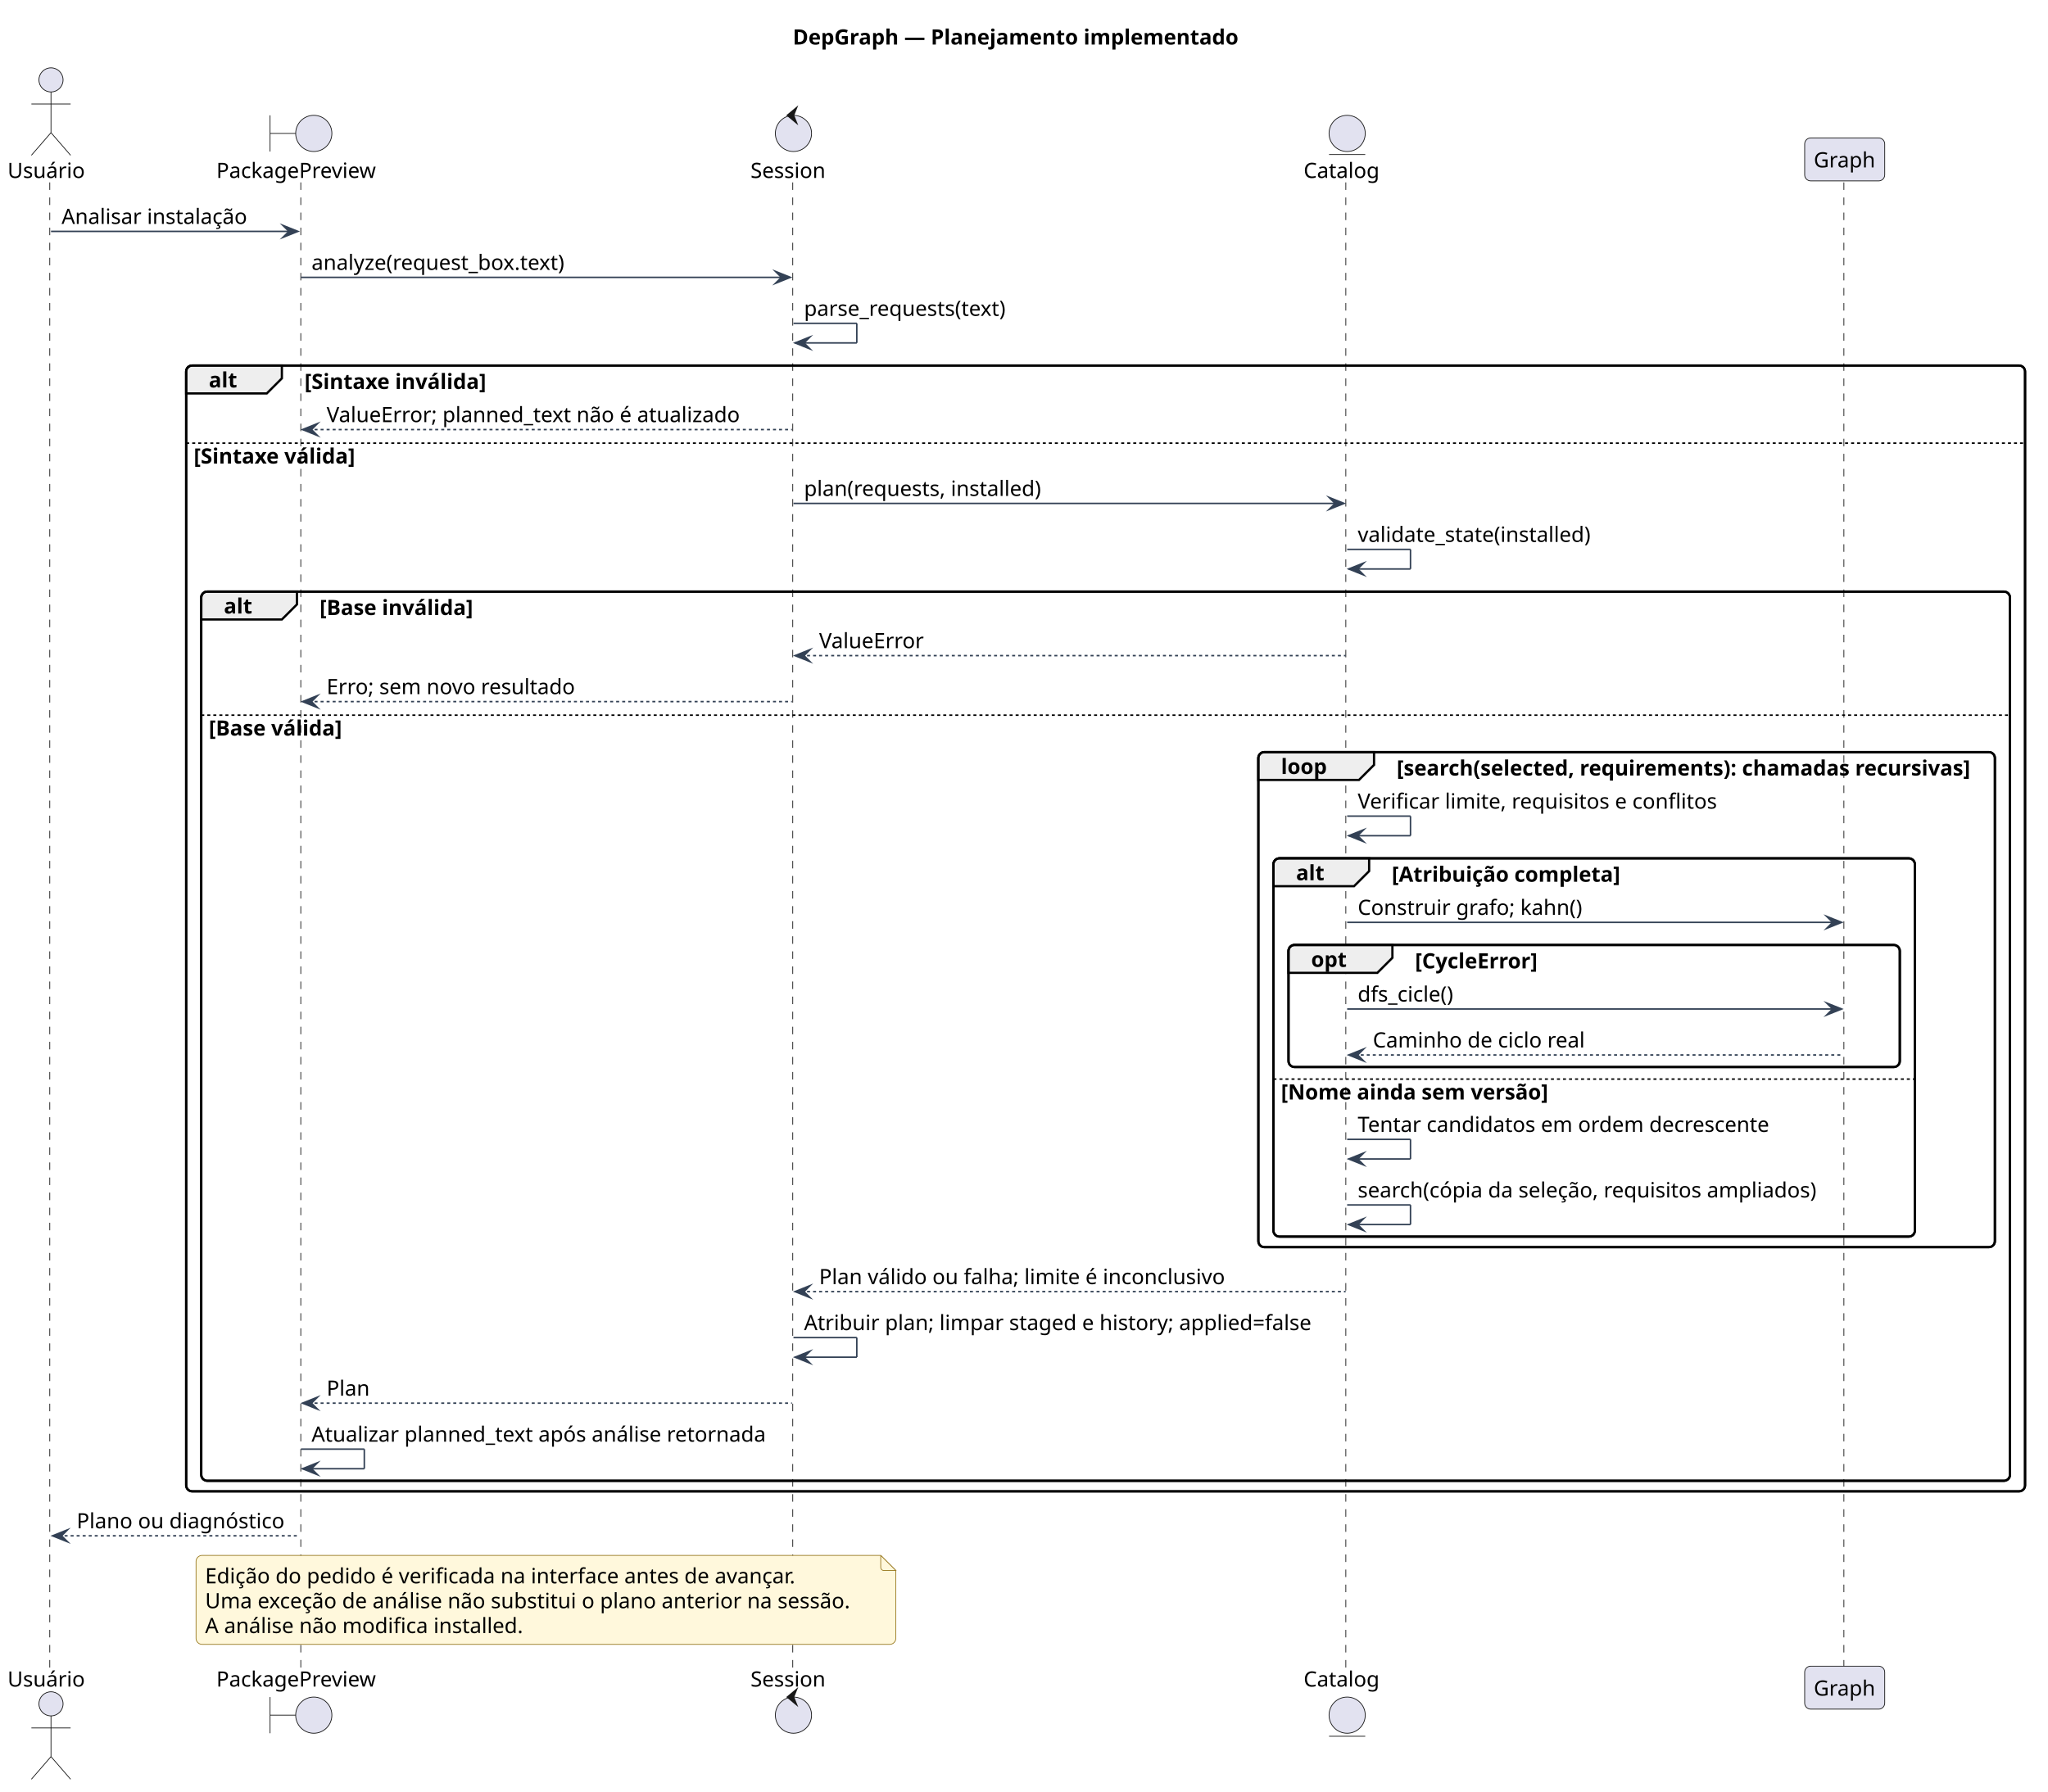
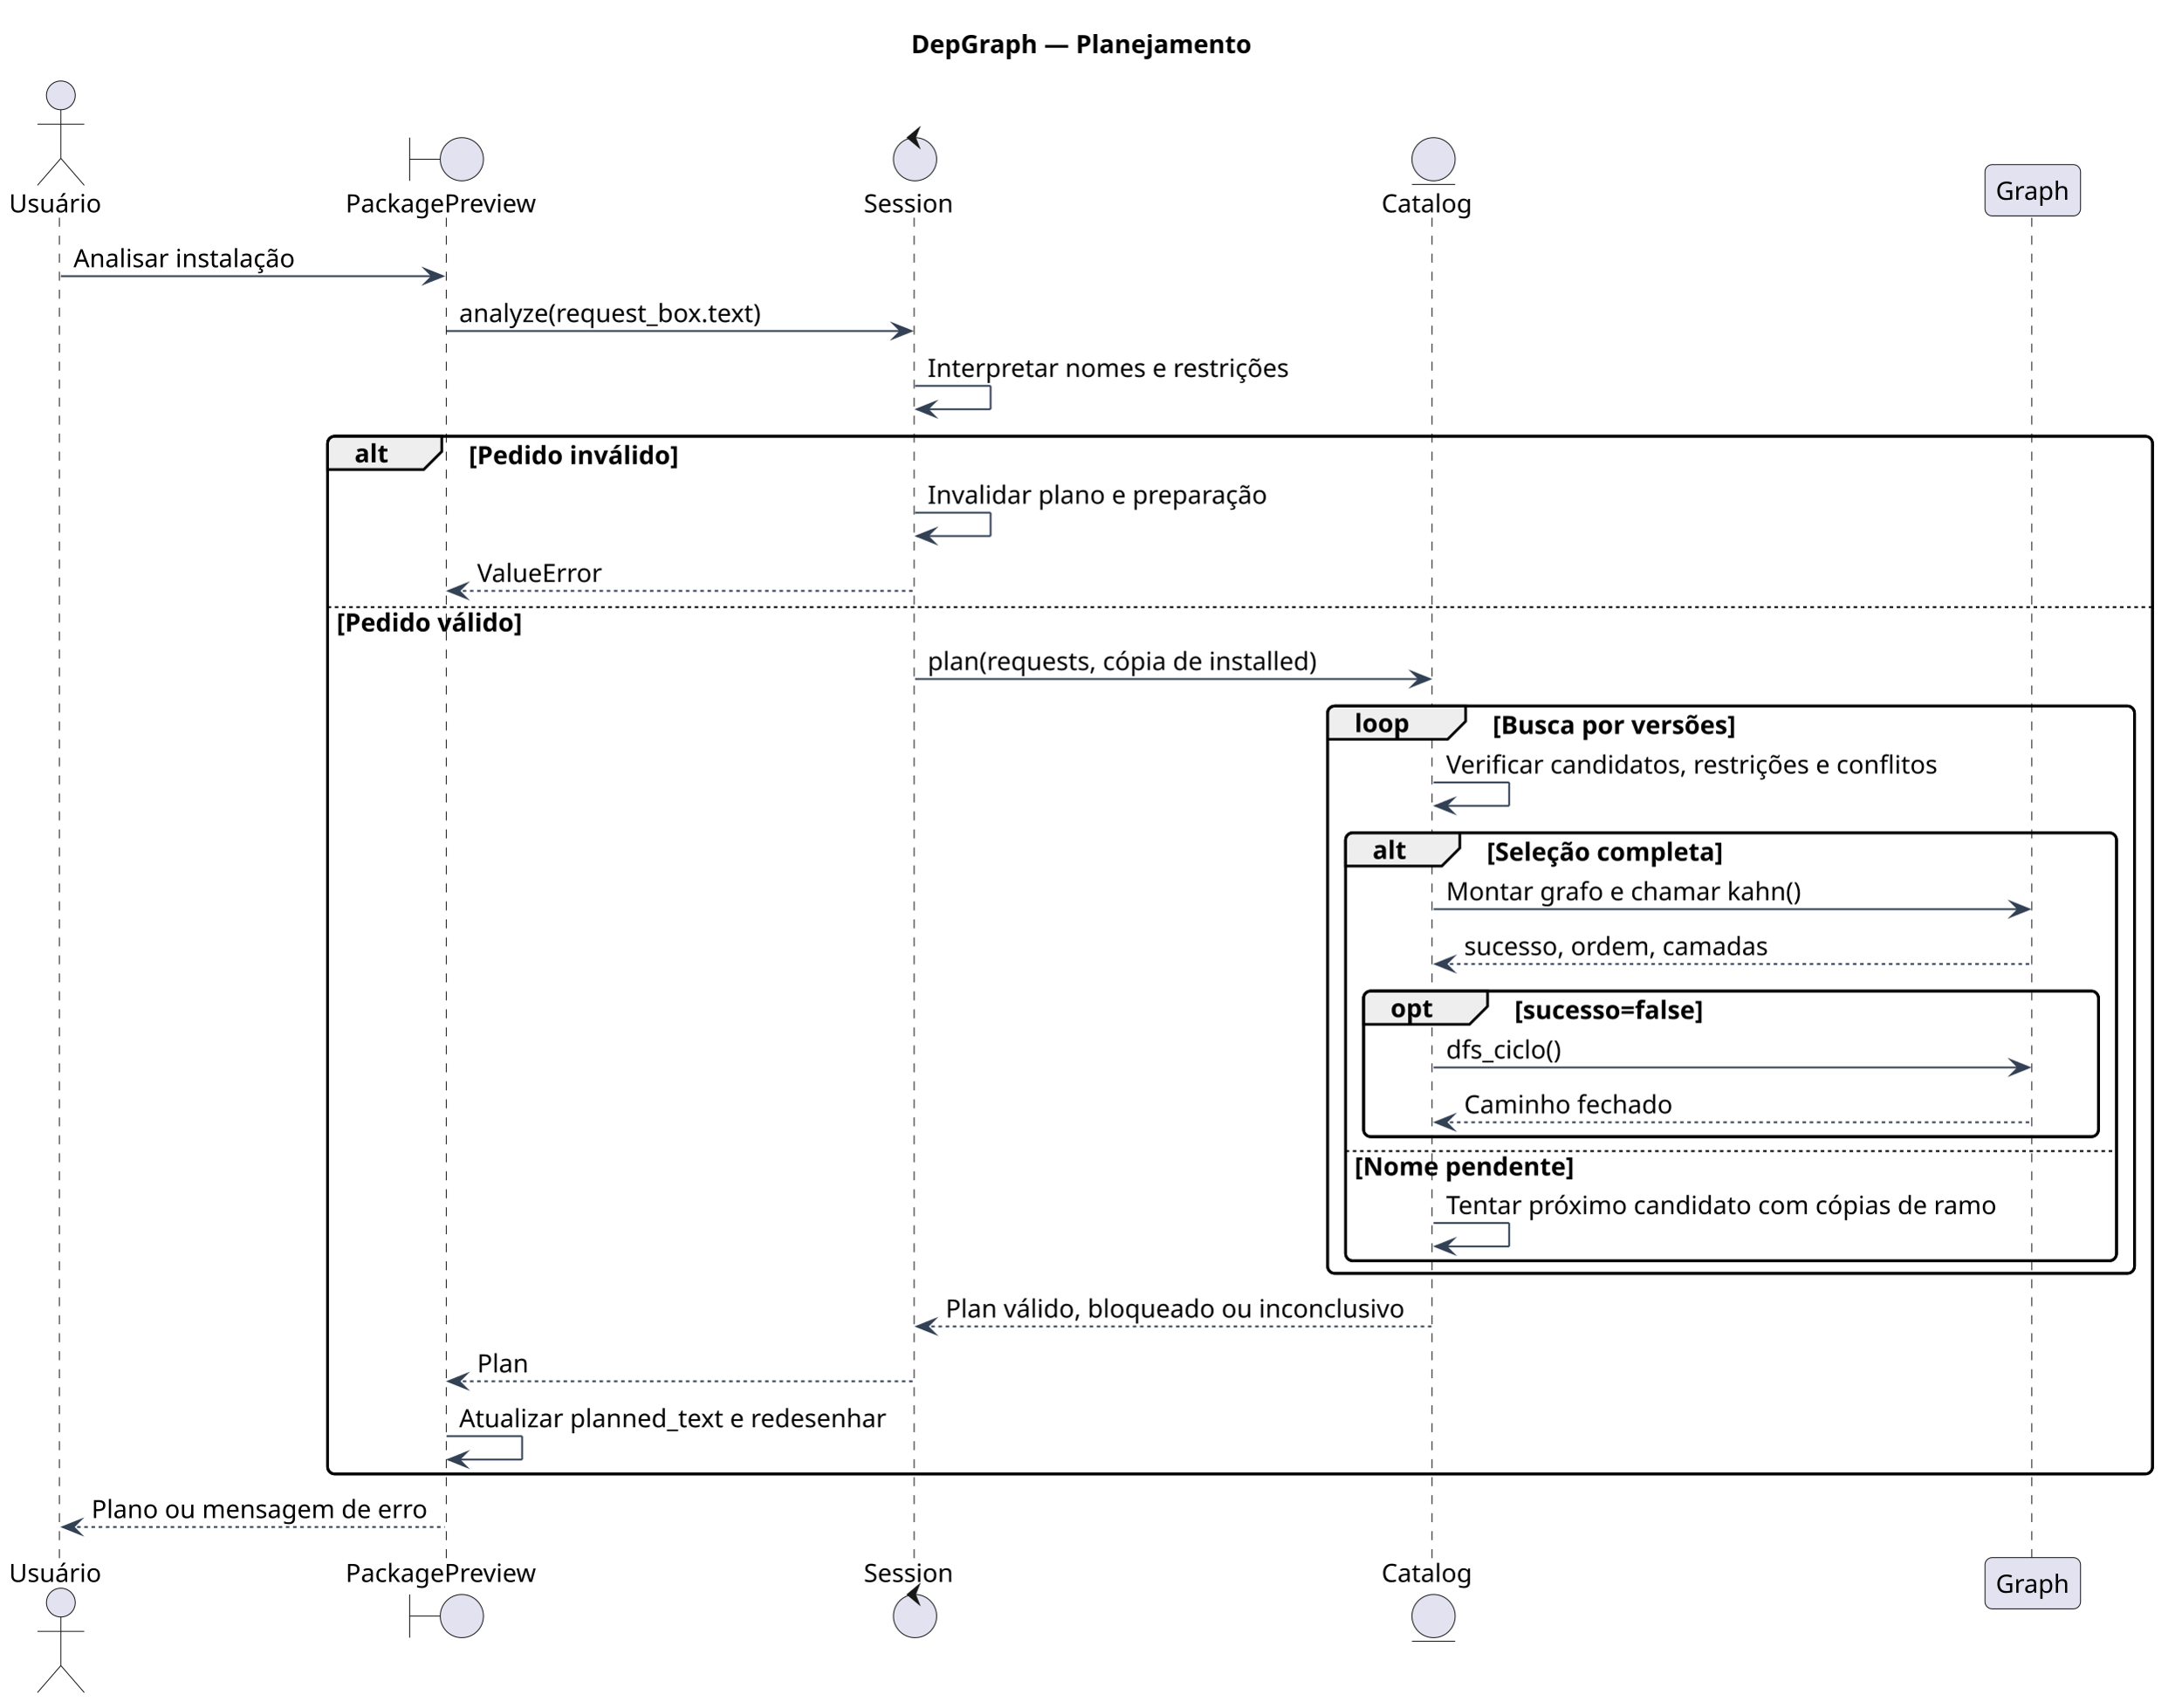
- <svg xmlns="http://www.w3.org/2000/svg" contentStyleType="text/css" data-diagram-type="SEQUENCE" height="1188px" preserveAspectRatio="none" style="width:1358px;height:1188px;background:#FFFFFF;" version="1.1" viewBox="0 0 1358 1188" width="1358px" zoomAndPan="magnify">
+ <svg xmlns="http://www.w3.org/2000/svg" contentStyleType="text/css" data-diagram-type="SEQUENCE" height="949px" preserveAspectRatio="none" style="width:1212px;height:949px;background:#FFFFFF;" version="1.1" viewBox="0 0 1212 949" width="1212px" zoomAndPan="magnify">
  <defs />
  <g>
    <g class="title" data-source-line="2">
-       <text fill="#000000" font-family="sans-serif" font-size="14" font-weight="700" lengthAdjust="spacing" textLength="300.433" x="525.677" y="29.535">DepGraph — Planejamento implementado</text>
-     </g>
-     <rect fill="none" height="746.672" rx="4" ry="4" style="stroke:#000000;stroke-width:1.5;" width="1219.336" x="123.451" y="242.441" />
-     <rect fill="none" height="589.742" rx="4" ry="4" style="stroke:#000000;stroke-width:1.5;" width="1199.336" x="133.451" y="392.371" />
-     <rect fill="none" height="328.348" rx="4" ry="4" style="stroke:#000000;stroke-width:1.5;" width="488.391" x="834.396" y="498.812" />
-     <rect fill="none" height="250.883" rx="4" ry="4" style="stroke:#000000;stroke-width:1.5;" width="425.335" x="844.396" y="569.277" />
-     <rect fill="none" height="80.953" rx="4" ry="4" style="stroke:#000000;stroke-width:1.5;" width="405.335" x="854.396" y="626.742" />
+       <text fill="#000000" font-family="sans-serif" font-size="14" font-weight="700" lengthAdjust="spacing" textLength="192.561" x="506.275" y="29.535">DepGraph — Planejamento</text>
+     </g>
+     <rect fill="none" height="576.742" rx="4" ry="4" style="stroke:#000000;stroke-width:1.5;" width="1014.106" x="182.006" y="242.441" />
+     <rect fill="none" height="315.348" rx="4" ry="4" style="stroke:#000000;stroke-width:1.5;" width="448.384" x="737.728" y="392.371" />
+     <rect fill="none" height="237.883" rx="4" ry="4" style="stroke:#000000;stroke-width:1.5;" width="428.384" x="747.728" y="462.836" />
+     <rect fill="none" height="80.953" rx="4" ry="4" style="stroke:#000000;stroke-width:1.5;" width="408.384" x="757.728" y="550.789" />
    <g class="participant-lifeline" data-entity-uid="part1" data-qualified-name="U" data-source-line="3" id="part1-lifeline">
      <g>
-         <rect fill="#000000" fill-opacity="0" height="985.09" width="8" x="29.816" y="120.977" />
-         <line style="stroke:#181818;stroke-width:0.5;stroke-dasharray:5,5;" x1="33" x2="33" y1="120.977" y2="1106.066" />
+         <rect fill="#000000" fill-opacity="0" height="745.695" width="8" x="29.816" y="120.977" />
+         <line style="stroke:#181818;stroke-width:0.5;stroke-dasharray:5,5;" x1="33" x2="33" y1="120.977" y2="866.672" />
      </g>
    </g>
    <g class="participant-lifeline" data-entity-uid="part2" data-qualified-name="I" data-source-line="4" id="part2-lifeline">
      <g>
-         <rect fill="#000000" fill-opacity="0" height="985.09" width="8" x="195.566" y="120.977" />
-         <line style="stroke:#181818;stroke-width:0.5;stroke-dasharray:5,5;" x1="199.451" x2="199.451" y1="120.977" y2="1106.066" />
+         <rect fill="#000000" fill-opacity="0" height="745.695" width="8" x="244.122" y="120.977" />
+         <line style="stroke:#181818;stroke-width:0.5;stroke-dasharray:5,5;" x1="248.006" x2="248.006" y1="120.977" y2="866.672" />
      </g>
    </g>
    <g class="participant-lifeline" data-entity-uid="part3" data-qualified-name="S" data-source-line="5" id="part3-lifeline">
      <g>
-         <rect fill="#000000" fill-opacity="0" height="985.09" width="8" x="522.132" y="120.977" />
-         <line style="stroke:#181818;stroke-width:0.5;stroke-dasharray:5,5;" x1="525.658" x2="525.658" y1="120.977" y2="1106.066" />
+         <rect fill="#000000" fill-opacity="0" height="745.695" width="8" x="504.455" y="120.977" />
+         <line style="stroke:#181818;stroke-width:0.5;stroke-dasharray:5,5;" x1="507.981" x2="507.981" y1="120.977" y2="866.672" />
      </g>
    </g>
    <g class="participant-lifeline" data-entity-uid="part4" data-qualified-name="C" data-source-line="6" id="part4-lifeline">
      <g>
-         <rect fill="#000000" fill-opacity="0" height="985.09" width="8" x="889.277" y="120.977" />
-         <line style="stroke:#181818;stroke-width:0.5;stroke-dasharray:5,5;" x1="892.396" x2="892.396" y1="120.977" y2="1106.066" />
+         <rect fill="#000000" fill-opacity="0" height="745.695" width="8" x="792.609" y="120.977" />
+         <line style="stroke:#181818;stroke-width:0.5;stroke-dasharray:5,5;" x1="795.728" x2="795.728" y1="120.977" y2="866.672" />
      </g>
    </g>
    <g class="participant-lifeline" data-entity-uid="part5" data-qualified-name="G" data-source-line="7" id="part5-lifeline">
      <g>
-         <rect fill="#000000" fill-opacity="0" height="985.09" width="8" x="1219.193" y="120.977" />
-         <line style="stroke:#181818;stroke-width:0.5;stroke-dasharray:5,5;" x1="1222.654" x2="1222.654" y1="120.977" y2="1106.066" />
+         <rect fill="#000000" fill-opacity="0" height="745.695" width="8" x="1125.574" y="120.977" />
+         <line style="stroke:#181818;stroke-width:0.5;stroke-dasharray:5,5;" x1="1129.035" x2="1129.035" y1="120.977" y2="866.672" />
      </g>
    </g>
    <g class="participant participant-head" data-entity-uid="part1" data-qualified-name="U" data-source-line="3" id="part1-head">
      <text fill="#000000" font-family="sans-serif" font-size="14" lengthAdjust="spacing" textLength="51.632" x="5" y="118.023">Usuário</text>
      <ellipse cx="33.816" cy="52.988" fill="#E2E2F0" rx="8" ry="8" style="stroke:#181818;stroke-width:0.5;" />
      <path d="M33.816,60.988 L33.816,87.988 M20.816,68.988 L46.816,68.988 M33.816,87.988 L20.816,102.988 M33.816,87.988 L46.816,102.988" fill="none" style="stroke:#181818;stroke-width:0.5;" />
    </g>
    <g class="participant participant-tail" data-entity-uid="part1" data-qualified-name="U" data-source-line="3" id="part1-tail">
-       <text fill="#000000" font-family="sans-serif" font-size="14" lengthAdjust="spacing" textLength="51.632" x="5" y="1118.602">Usuário</text>
-       <ellipse cx="33.816" cy="1130.055" fill="#E2E2F0" rx="8" ry="8" style="stroke:#181818;stroke-width:0.5;" />
-       <path d="M33.816,1138.055 L33.816,1165.055 M20.816,1146.055 L46.816,1146.055 M33.816,1165.055 L20.816,1180.055 M33.816,1165.055 L46.816,1180.055" fill="none" style="stroke:#181818;stroke-width:0.5;" />
+       <text fill="#000000" font-family="sans-serif" font-size="14" lengthAdjust="spacing" textLength="51.632" x="5" y="879.207">Usuário</text>
+       <ellipse cx="33.816" cy="890.66" fill="#E2E2F0" rx="8" ry="8" style="stroke:#181818;stroke-width:0.5;" />
+       <path d="M33.816,898.66 L33.816,925.66 M20.816,906.66 L46.816,906.66 M33.816,925.66 L20.816,940.66 M33.816,925.66 L46.816,940.66" fill="none" style="stroke:#181818;stroke-width:0.5;" />
    </g>
    <g class="participant participant-head" data-entity-uid="part2" data-qualified-name="I" data-source-line="4" id="part2-head">
-       <text fill="#000000" font-family="sans-serif" font-size="14" lengthAdjust="spacing" textLength="106.231" x="143.451" y="118.023">PackagePreview</text>
-       <path d="M179.066,76.488 L179.066,100.488 M179.066,88.488 L196.066,88.488" fill="none" style="stroke:#181818;stroke-width:0.5;" />
-       <ellipse cx="208.066" cy="88.488" fill="#E2E2F0" rx="12" ry="12" style="stroke:#181818;stroke-width:0.5;" />
+       <text fill="#000000" font-family="sans-serif" font-size="14" lengthAdjust="spacing" textLength="106.231" x="192.006" y="118.023">PackagePreview</text>
+       <path d="M227.622,76.488 L227.622,100.488 M227.622,88.488 L244.622,88.488" fill="none" style="stroke:#181818;stroke-width:0.5;" />
+       <ellipse cx="256.622" cy="88.488" fill="#E2E2F0" rx="12" ry="12" style="stroke:#181818;stroke-width:0.5;" />
    </g>
    <g class="participant participant-tail" data-entity-uid="part2" data-qualified-name="I" data-source-line="4" id="part2-tail">
-       <text fill="#000000" font-family="sans-serif" font-size="14" lengthAdjust="spacing" textLength="106.231" x="143.451" y="1118.602">PackagePreview</text>
-       <path d="M179.066,1125.555 L179.066,1149.555 M179.066,1137.555 L196.066,1137.555" fill="none" style="stroke:#181818;stroke-width:0.5;" />
-       <ellipse cx="208.066" cy="1137.555" fill="#E2E2F0" rx="12" ry="12" style="stroke:#181818;stroke-width:0.5;" />
+       <text fill="#000000" font-family="sans-serif" font-size="14" lengthAdjust="spacing" textLength="106.231" x="192.006" y="879.207">PackagePreview</text>
+       <path d="M227.622,886.16 L227.622,910.16 M227.622,898.16 L244.622,898.16" fill="none" style="stroke:#181818;stroke-width:0.5;" />
+       <ellipse cx="256.622" cy="898.16" fill="#E2E2F0" rx="12" ry="12" style="stroke:#181818;stroke-width:0.5;" />
    </g>
    <g class="participant participant-head" data-entity-uid="part3" data-qualified-name="S" data-source-line="5" id="part3-head">
-       <text fill="#000000" font-family="sans-serif" font-size="14" lengthAdjust="spacing" textLength="50.948" x="497.658" y="118.023">Session</text>
-       <ellipse cx="526.132" cy="88.488" fill="#E2E2F0" rx="12" ry="12" style="stroke:#181818;stroke-width:0.5;" />
-       <polygon fill="#181818" points="522.132,76.488,528.132,71.488,526.132,76.488,528.132,81.488,522.132,76.488" style="stroke:#181818;stroke-width:1;stroke-linejoin:miter;stroke-miterlimit:10;" />
+       <text fill="#000000" font-family="sans-serif" font-size="14" lengthAdjust="spacing" textLength="50.948" x="479.981" y="118.023">Session</text>
+       <ellipse cx="508.455" cy="88.488" fill="#E2E2F0" rx="12" ry="12" style="stroke:#181818;stroke-width:0.5;" />
+       <polygon fill="#181818" points="504.455,76.488,510.455,71.488,508.455,76.488,510.455,81.488,504.455,76.488" style="stroke:#181818;stroke-width:1;stroke-linejoin:miter;stroke-miterlimit:10;" />
    </g>
    <g class="participant participant-tail" data-entity-uid="part3" data-qualified-name="S" data-source-line="5" id="part3-tail">
-       <text fill="#000000" font-family="sans-serif" font-size="14" lengthAdjust="spacing" textLength="50.948" x="497.658" y="1118.602">Session</text>
-       <ellipse cx="526.132" cy="1137.555" fill="#E2E2F0" rx="12" ry="12" style="stroke:#181818;stroke-width:0.5;" />
-       <polygon fill="#181818" points="522.132,1125.555,528.132,1120.555,526.132,1125.555,528.132,1130.555,522.132,1125.555" style="stroke:#181818;stroke-width:1;stroke-linejoin:miter;stroke-miterlimit:10;" />
+       <text fill="#000000" font-family="sans-serif" font-size="14" lengthAdjust="spacing" textLength="50.948" x="479.981" y="879.207">Session</text>
+       <ellipse cx="508.455" cy="898.16" fill="#E2E2F0" rx="12" ry="12" style="stroke:#181818;stroke-width:0.5;" />
+       <polygon fill="#181818" points="504.455,886.16,510.455,881.16,508.455,886.16,510.455,891.16,504.455,886.16" style="stroke:#181818;stroke-width:1;stroke-linejoin:miter;stroke-miterlimit:10;" />
    </g>
    <g class="participant participant-head" data-entity-uid="part4" data-qualified-name="C" data-source-line="6" id="part4-head">
-       <text fill="#000000" font-family="sans-serif" font-size="14" lengthAdjust="spacing" textLength="51.762" x="864.396" y="118.023">Catalog</text>
-       <ellipse cx="893.277" cy="88.488" fill="#E2E2F0" rx="12" ry="12" style="stroke:#181818;stroke-width:0.5;" />
-       <line style="stroke:#181818;stroke-width:0.5;" x1="881.277" x2="905.277" y1="102.488" y2="102.488" />
+       <text fill="#000000" font-family="sans-serif" font-size="14" lengthAdjust="spacing" textLength="51.762" x="767.728" y="118.023">Catalog</text>
+       <ellipse cx="796.609" cy="88.488" fill="#E2E2F0" rx="12" ry="12" style="stroke:#181818;stroke-width:0.5;" />
+       <line style="stroke:#181818;stroke-width:0.5;" x1="784.609" x2="808.609" y1="102.488" y2="102.488" />
    </g>
    <g class="participant participant-tail" data-entity-uid="part4" data-qualified-name="C" data-source-line="6" id="part4-tail">
-       <text fill="#000000" font-family="sans-serif" font-size="14" lengthAdjust="spacing" textLength="51.762" x="864.396" y="1118.602">Catalog</text>
-       <ellipse cx="893.277" cy="1137.555" fill="#E2E2F0" rx="12" ry="12" style="stroke:#181818;stroke-width:0.5;" />
-       <line style="stroke:#181818;stroke-width:0.5;" x1="881.277" x2="905.277" y1="1151.555" y2="1151.555" />
+       <text fill="#000000" font-family="sans-serif" font-size="14" lengthAdjust="spacing" textLength="51.762" x="767.728" y="879.207">Catalog</text>
+       <ellipse cx="796.609" cy="898.16" fill="#E2E2F0" rx="12" ry="12" style="stroke:#181818;stroke-width:0.5;" />
+       <line style="stroke:#181818;stroke-width:0.5;" x1="784.609" x2="808.609" y1="912.16" y2="912.16" />
    </g>
    <g class="participant participant-head" data-entity-uid="part5" data-qualified-name="G" data-source-line="7" id="part5-head">
-       <rect fill="#E2E2F0" height="28.488" rx="4" ry="4" style="stroke:#181818;stroke-width:0.5;" width="53.077" x="1196.654" y="91.488" />
-       <text fill="#000000" font-family="sans-serif" font-size="14" lengthAdjust="spacing" textLength="41.077" x="1202.654" y="111.023">Graph</text>
+       <rect fill="#E2E2F0" height="28.488" rx="4" ry="4" style="stroke:#181818;stroke-width:0.5;" width="53.077" x="1103.035" y="91.488" />
+       <text fill="#000000" font-family="sans-serif" font-size="14" lengthAdjust="spacing" textLength="41.077" x="1109.035" y="111.023">Graph</text>
    </g>
    <g class="participant participant-tail" data-entity-uid="part5" data-qualified-name="G" data-source-line="7" id="part5-tail">
-       <rect fill="#E2E2F0" height="28.488" rx="4" ry="4" style="stroke:#181818;stroke-width:0.5;" width="53.077" x="1196.654" y="1105.066" />
-       <text fill="#000000" font-family="sans-serif" font-size="14" lengthAdjust="spacing" textLength="41.077" x="1202.654" y="1124.602">Graph</text>
+       <rect fill="#E2E2F0" height="28.488" rx="4" ry="4" style="stroke:#181818;stroke-width:0.5;" width="53.077" x="1103.035" y="865.672" />
+       <text fill="#000000" font-family="sans-serif" font-size="14" lengthAdjust="spacing" textLength="41.077" x="1109.035" y="885.207">Graph</text>
    </g>
    <g class="message" data-entity-1="part1" data-entity-2="part2" data-source-line="8" id="msg1">
-       <polygon fill="#334155" points="187.566,149.465,197.566,153.465,187.566,157.465,191.566,153.465" style="stroke:#334155;stroke-width:1;stroke-linejoin:miter;stroke-miterlimit:10;" />
-       <line style="stroke:#334155;stroke-width:1;" x1="33.816" x2="193.566" y1="153.465" y2="153.465" />
+       <polygon fill="#334155" points="236.122,149.465,246.122,153.465,236.122,157.465,240.122,153.465" style="stroke:#334155;stroke-width:1;stroke-linejoin:miter;stroke-miterlimit:10;" />
+       <line style="stroke:#334155;stroke-width:1;" x1="33.816" x2="242.122" y1="153.465" y2="153.465" />
      <text fill="#000000" font-family="sans-serif" font-size="14" lengthAdjust="spacing" textLength="127.319" x="40.816" y="148.512">Analisar instalação</text>
    </g>
    <g class="message" data-entity-1="part2" data-entity-2="part3" data-source-line="9" id="msg2">
-       <polygon fill="#334155" points="514.132,179.953,524.132,183.953,514.132,187.953,518.132,183.953" style="stroke:#334155;stroke-width:1;stroke-linejoin:miter;stroke-miterlimit:10;" />
-       <line style="stroke:#334155;stroke-width:1;" x1="199.566" x2="520.132" y1="183.953" y2="183.953" />
-       <text fill="#000000" font-family="sans-serif" font-size="14" lengthAdjust="spacing" textLength="175.93" x="206.566" y="179">analyze(request_box.text)</text>
+       <polygon fill="#334155" points="496.455,179.953,506.455,183.953,496.455,187.953,500.455,183.953" style="stroke:#334155;stroke-width:1;stroke-linejoin:miter;stroke-miterlimit:10;" />
+       <line style="stroke:#334155;stroke-width:1;" x1="248.122" x2="502.455" y1="183.953" y2="183.953" />
+       <text fill="#000000" font-family="sans-serif" font-size="14" lengthAdjust="spacing" textLength="175.93" x="255.122" y="179">analyze(request_box.text)</text>
    </g>
    <g class="message" data-entity-1="part3" data-entity-2="part3" data-source-line="10" id="msg3">
-       <line style="stroke:#334155;stroke-width:1;" x1="526.132" x2="568.132" y1="214.441" y2="214.441" />
-       <line style="stroke:#334155;stroke-width:1;" x1="568.132" x2="568.132" y1="214.441" y2="227.441" />
-       <line style="stroke:#334155;stroke-width:1;" x1="527.132" x2="568.132" y1="227.441" y2="227.441" />
-       <polygon fill="#334155" points="537.132,223.441,527.132,227.441,537.132,231.441,533.132,227.441" style="stroke:#334155;stroke-width:1;stroke-linejoin:miter;stroke-miterlimit:10;" />
-       <text fill="#000000" font-family="sans-serif" font-size="14" lengthAdjust="spacing" textLength="138.51" x="533.132" y="209.488">parse_requests(text)</text>
-     </g>
-     <path d="M127.451,242.441 L186.908,242.441 L186.908,250.93 L176.908,260.93 L123.451,260.93 L123.451,246.441 A4,4 0 0 1 127.451,242.441" fill="#EEEEEE" style="stroke:#000000;stroke-width:1.5;" />
-     <rect fill="none" height="746.672" rx="4" ry="4" style="stroke:#000000;stroke-width:1.5;" width="1219.336" x="123.451" y="242.441" />
-     <text fill="#000000" font-family="sans-serif" font-size="14" font-weight="700" lengthAdjust="spacing" textLength="18.457" x="138.451" y="256.977">alt</text>
-     <text fill="#000000" font-family="sans-serif" font-size="14" font-weight="700" lengthAdjust="spacing" textLength="124.011" x="201.908" y="257.977">[Sintaxe inválida]</text>
-     <g class="message" data-entity-1="part3" data-entity-2="part2" data-source-line="12" id="msg4">
-       <polygon fill="#334155" points="210.566,280.906,200.566,284.906,210.566,288.906,206.566,284.906" style="stroke:#334155;stroke-width:1;stroke-linejoin:miter;stroke-miterlimit:10;" />
-       <line style="stroke:#334155;stroke-width:1;stroke-dasharray:2,2;" x1="204.566" x2="525.132" y1="284.906" y2="284.906" />
-       <text fill="#000000" font-family="sans-serif" font-size="14" lengthAdjust="spacing" textLength="284.847" x="216.566" y="279.953">ValueError; planned_text não é atualizado</text>
-     </g>
-     <line style="stroke:#000000;stroke-width:1;stroke-dasharray:2,2;" x1="123.451" x2="1342.787" y1="293.906" y2="293.906" />
-     <text fill="#000000" font-family="sans-serif" font-size="14" font-weight="700" lengthAdjust="spacing" textLength="110.264" x="128.451" y="307.441">[Sintaxe válida]</text>
-     <g class="message" data-entity-1="part3" data-entity-2="part4" data-source-line="14" id="msg5">
-       <polygon fill="#334155" points="881.277,329.883,891.277,333.883,881.277,337.883,885.277,333.883" style="stroke:#334155;stroke-width:1;stroke-linejoin:miter;stroke-miterlimit:10;" />
-       <line style="stroke:#334155;stroke-width:1;" x1="526.132" x2="887.277" y1="333.883" y2="333.883" />
-       <text fill="#000000" font-family="sans-serif" font-size="14" lengthAdjust="spacing" textLength="163.126" x="533.132" y="328.93">plan(requests, installed)</text>
-     </g>
-     <g class="message" data-entity-1="part4" data-entity-2="part4" data-source-line="15" id="msg6">
-       <line style="stroke:#334155;stroke-width:1;" x1="893.277" x2="935.277" y1="364.371" y2="364.371" />
-       <line style="stroke:#334155;stroke-width:1;" x1="935.277" x2="935.277" y1="364.371" y2="377.371" />
-       <line style="stroke:#334155;stroke-width:1;" x1="894.277" x2="935.277" y1="377.371" y2="377.371" />
-       <polygon fill="#334155" points="904.277,373.371,894.277,377.371,904.277,381.371,900.277,377.371" style="stroke:#334155;stroke-width:1;stroke-linejoin:miter;stroke-miterlimit:10;" />
-       <text fill="#000000" font-family="sans-serif" font-size="14" lengthAdjust="spacing" textLength="159.441" x="900.277" y="359.418">validate_state(installed)</text>
-     </g>
-     <path d="M137.451,392.371 L196.908,392.371 L196.908,400.859 L186.908,410.859 L133.451,410.859 L133.451,396.371 A4,4 0 0 1 137.451,392.371" fill="#EEEEEE" style="stroke:#000000;stroke-width:1.5;" />
-     <rect fill="none" height="589.742" rx="4" ry="4" style="stroke:#000000;stroke-width:1.5;" width="1199.336" x="133.451" y="392.371" />
-     <text fill="#000000" font-family="sans-serif" font-size="14" font-weight="700" lengthAdjust="spacing" textLength="18.457" x="148.451" y="406.906">alt</text>
-     <text fill="#000000" font-family="sans-serif" font-size="14" font-weight="700" lengthAdjust="spacing" textLength="105.055" x="211.908" y="407.906">[Base inválida]</text>
-     <g class="message" data-entity-1="part4" data-entity-2="part3" data-source-line="17" id="msg7">
-       <polygon fill="#334155" points="537.132,430.836,527.132,434.836,537.132,438.836,533.132,434.836" style="stroke:#334155;stroke-width:1;stroke-linejoin:miter;stroke-miterlimit:10;" />
-       <line style="stroke:#334155;stroke-width:1;stroke-dasharray:2,2;" x1="531.132" x2="892.277" y1="434.836" y2="434.836" />
-       <text fill="#000000" font-family="sans-serif" font-size="14" lengthAdjust="spacing" textLength="70.793" x="543.132" y="429.883">ValueError</text>
-     </g>
-     <g class="message" data-entity-1="part3" data-entity-2="part2" data-source-line="18" id="msg8">
-       <polygon fill="#334155" points="210.566,461.324,200.566,465.324,210.566,469.324,206.566,465.324" style="stroke:#334155;stroke-width:1;stroke-linejoin:miter;stroke-miterlimit:10;" />
-       <line style="stroke:#334155;stroke-width:1;stroke-dasharray:2,2;" x1="204.566" x2="525.132" y1="465.324" y2="465.324" />
-       <text fill="#000000" font-family="sans-serif" font-size="14" lengthAdjust="spacing" textLength="170.283" x="216.566" y="460.371">Erro; sem novo resultado</text>
-     </g>
-     <line style="stroke:#000000;stroke-width:1;stroke-dasharray:2,2;" x1="133.451" x2="1332.787" y1="474.324" y2="474.324" />
-     <text fill="#000000" font-family="sans-serif" font-size="14" font-weight="700" lengthAdjust="spacing" textLength="91.308" x="138.451" y="487.859">[Base válida]</text>
-     <path d="M838.396,498.812 L911.108,498.812 L911.108,507.301 L901.108,517.301 L834.396,517.301 L834.396,502.812 A4,4 0 0 1 838.396,498.812" fill="#EEEEEE" style="stroke:#000000;stroke-width:1.5;" />
-     <rect fill="none" height="328.348" rx="4" ry="4" style="stroke:#000000;stroke-width:1.5;" width="488.391" x="834.396" y="498.812" />
-     <text fill="#000000" font-family="sans-serif" font-size="14" font-weight="700" lengthAdjust="spacing" textLength="31.712" x="849.396" y="513.348">loop</text>
-     <text fill="#000000" font-family="sans-serif" font-size="14" font-weight="700" lengthAdjust="spacing" textLength="391.679" x="926.108" y="514.348">[search(selected, requirements): chamadas recursivas]</text>
-     <g class="message" data-entity-1="part4" data-entity-2="part4" data-source-line="21" id="msg9">
-       <line style="stroke:#334155;stroke-width:1;" x1="893.277" x2="935.277" y1="541.277" y2="541.277" />
-       <line style="stroke:#334155;stroke-width:1;" x1="935.277" x2="935.277" y1="541.277" y2="554.277" />
-       <line style="stroke:#334155;stroke-width:1;" x1="894.277" x2="935.277" y1="554.277" y2="554.277" />
-       <polygon fill="#334155" points="904.277,550.277,894.277,554.277,904.277,558.277,900.277,554.277" style="stroke:#334155;stroke-width:1;stroke-linejoin:miter;stroke-miterlimit:10;" />
-       <text fill="#000000" font-family="sans-serif" font-size="14" lengthAdjust="spacing" textLength="250.653" x="900.277" y="536.324">Verificar limite, requisitos e conflitos</text>
-     </g>
-     <path d="M848.396,569.277 L907.853,569.277 L907.853,577.766 L897.853,587.766 L844.396,587.766 L844.396,573.277 A4,4 0 0 1 848.396,569.277" fill="#EEEEEE" style="stroke:#000000;stroke-width:1.5;" />
-     <rect fill="none" height="250.883" rx="4" ry="4" style="stroke:#000000;stroke-width:1.5;" width="425.335" x="844.396" y="569.277" />
-     <text fill="#000000" font-family="sans-serif" font-size="14" font-weight="700" lengthAdjust="spacing" textLength="18.457" x="859.396" y="583.812">alt</text>
-     <text fill="#000000" font-family="sans-serif" font-size="14" font-weight="700" lengthAdjust="spacing" textLength="155.442" x="922.853" y="584.812">[Atribuição completa]</text>
-     <g class="message" data-entity-1="part4" data-entity-2="part5" data-source-line="23" id="msg10">
-       <polygon fill="#334155" points="1211.193,607.742,1221.193,611.742,1211.193,615.742,1215.193,611.742" style="stroke:#334155;stroke-width:1;stroke-linejoin:miter;stroke-miterlimit:10;" />
-       <line style="stroke:#334155;stroke-width:1;" x1="893.277" x2="1217.193" y1="611.742" y2="611.742" />
-       <text fill="#000000" font-family="sans-serif" font-size="14" lengthAdjust="spacing" textLength="155.162" x="900.277" y="606.789">Construir grafo; kahn()</text>
-     </g>
-     <path d="M858.396,626.742 L923.288,626.742 L923.288,635.231 L913.288,645.231 L854.396,645.231 L854.396,630.742 A4,4 0 0 1 858.396,626.742" fill="#EEEEEE" style="stroke:#000000;stroke-width:1.5;" />
-     <rect fill="none" height="80.953" rx="4" ry="4" style="stroke:#000000;stroke-width:1.5;" width="405.335" x="854.396" y="626.742" />
-     <text fill="#000000" font-family="sans-serif" font-size="14" font-weight="700" lengthAdjust="spacing" textLength="23.892" x="869.396" y="641.277">opt</text>
-     <text fill="#000000" font-family="sans-serif" font-size="14" font-weight="700" lengthAdjust="spacing" textLength="85.162" x="938.288" y="642.277">[CycleError]</text>
-     <g class="message" data-entity-1="part4" data-entity-2="part5" data-source-line="25" id="msg11">
-       <polygon fill="#334155" points="1211.193,665.207,1221.193,669.207,1211.193,673.207,1215.193,669.207" style="stroke:#334155;stroke-width:1;stroke-linejoin:miter;stroke-miterlimit:10;" />
-       <line style="stroke:#334155;stroke-width:1;" x1="893.277" x2="1217.193" y1="669.207" y2="669.207" />
-       <text fill="#000000" font-family="sans-serif" font-size="14" lengthAdjust="spacing" textLength="67.436" x="900.277" y="664.254">dfs_cicle()</text>
-     </g>
-     <g class="message" data-entity-1="part5" data-entity-2="part4" data-source-line="26" id="msg12">
-       <polygon fill="#334155" points="904.277,695.695,894.277,699.695,904.277,703.695,900.277,699.695" style="stroke:#334155;stroke-width:1;stroke-linejoin:miter;stroke-miterlimit:10;" />
-       <line style="stroke:#334155;stroke-width:1;stroke-dasharray:2,2;" x1="898.277" x2="1222.193" y1="699.695" y2="699.695" />
-       <text fill="#000000" font-family="sans-serif" font-size="14" lengthAdjust="spacing" textLength="146.754" x="910.277" y="694.742">Caminho de ciclo real</text>
-     </g>
-     <line style="stroke:#000000;stroke-width:1;stroke-dasharray:2,2;" x1="844.396" x2="1269.731" y1="715.695" y2="715.695" />
-     <text fill="#000000" font-family="sans-serif" font-size="14" font-weight="700" lengthAdjust="spacing" textLength="182.841" x="849.396" y="729.231">[Nome ainda sem versão]</text>
-     <g class="message" data-entity-1="part4" data-entity-2="part4" data-source-line="29" id="msg13">
-       <line style="stroke:#334155;stroke-width:1;" x1="893.277" x2="935.277" y1="755.672" y2="755.672" />
-       <line style="stroke:#334155;stroke-width:1;" x1="935.277" x2="935.277" y1="755.672" y2="768.672" />
-       <line style="stroke:#334155;stroke-width:1;" x1="894.277" x2="935.277" y1="768.672" y2="768.672" />
-       <polygon fill="#334155" points="904.277,764.672,894.277,768.672,904.277,772.672,900.277,768.672" style="stroke:#334155;stroke-width:1;stroke-linejoin:miter;stroke-miterlimit:10;" />
-       <text fill="#000000" font-family="sans-serif" font-size="14" lengthAdjust="spacing" textLength="281.743" x="900.277" y="750.719">Tentar candidatos em ordem decrescente</text>
-     </g>
-     <g class="message" data-entity-1="part4" data-entity-2="part4" data-source-line="30" id="msg14">
-       <line style="stroke:#334155;stroke-width:1;" x1="893.277" x2="935.277" y1="799.16" y2="799.16" />
-       <line style="stroke:#334155;stroke-width:1;" x1="935.277" x2="935.277" y1="799.16" y2="812.16" />
-       <line style="stroke:#334155;stroke-width:1;" x1="894.277" x2="935.277" y1="812.16" y2="812.16" />
-       <polygon fill="#334155" points="904.277,808.16,894.277,812.16,904.277,816.16,900.277,812.16" style="stroke:#334155;stroke-width:1;stroke-linejoin:miter;stroke-miterlimit:10;" />
-       <text fill="#000000" font-family="sans-serif" font-size="14" lengthAdjust="spacing" textLength="315.916" x="900.277" y="794.207">search(cópia da seleção, requisitos ampliados)</text>
-     </g>
-     <g class="message" data-entity-1="part4" data-entity-2="part3" data-source-line="33" id="msg15">
-       <polygon fill="#334155" points="537.132,852.648,527.132,856.648,537.132,860.648,533.132,856.648" style="stroke:#334155;stroke-width:1;stroke-linejoin:miter;stroke-miterlimit:10;" />
-       <line style="stroke:#334155;stroke-width:1;stroke-dasharray:2,2;" x1="531.132" x2="892.277" y1="856.648" y2="856.648" />
-       <text fill="#000000" font-family="sans-serif" font-size="14" lengthAdjust="spacing" textLength="280.506" x="543.132" y="851.695">Plan válido ou falha; limite é inconclusivo</text>
-     </g>
-     <g class="message" data-entity-1="part3" data-entity-2="part3" data-source-line="34" id="msg16">
-       <line style="stroke:#334155;stroke-width:1;" x1="526.132" x2="568.132" y1="887.137" y2="887.137" />
-       <line style="stroke:#334155;stroke-width:1;" x1="568.132" x2="568.132" y1="887.137" y2="900.137" />
-       <line style="stroke:#334155;stroke-width:1;" x1="527.132" x2="568.132" y1="900.137" y2="900.137" />
-       <polygon fill="#334155" points="537.132,896.137,527.132,900.137,537.132,904.137,533.132,900.137" style="stroke:#334155;stroke-width:1;stroke-linejoin:miter;stroke-miterlimit:10;" />
-       <text fill="#000000" font-family="sans-serif" font-size="14" lengthAdjust="spacing" textLength="353.144" x="533.132" y="882.184">Atribuir plan; limpar staged e history; applied=false</text>
-     </g>
-     <g class="message" data-entity-1="part3" data-entity-2="part2" data-source-line="35" id="msg17">
-       <polygon fill="#334155" points="210.566,926.625,200.566,930.625,210.566,934.625,206.566,930.625" style="stroke:#334155;stroke-width:1;stroke-linejoin:miter;stroke-miterlimit:10;" />
-       <line style="stroke:#334155;stroke-width:1;stroke-dasharray:2,2;" x1="204.566" x2="525.132" y1="930.625" y2="930.625" />
-       <text fill="#000000" font-family="sans-serif" font-size="14" lengthAdjust="spacing" textLength="28.205" x="216.566" y="925.672">Plan</text>
-     </g>
-     <g class="message" data-entity-1="part2" data-entity-2="part2" data-source-line="36" id="msg18">
-       <line style="stroke:#334155;stroke-width:1;" x1="199.566" x2="241.566" y1="961.113" y2="961.113" />
-       <line style="stroke:#334155;stroke-width:1;" x1="241.566" x2="241.566" y1="961.113" y2="974.113" />
-       <line style="stroke:#334155;stroke-width:1;" x1="200.566" x2="241.566" y1="974.113" y2="974.113" />
-       <polygon fill="#334155" points="210.566,970.113,200.566,974.113,210.566,978.113,206.566,974.113" style="stroke:#334155;stroke-width:1;stroke-linejoin:miter;stroke-miterlimit:10;" />
-       <text fill="#000000" font-family="sans-serif" font-size="14" lengthAdjust="spacing" textLength="312.566" x="206.566" y="956.16">Atualizar planned_text após análise retornada</text>
-     </g>
-     <g class="message" data-entity-1="part2" data-entity-2="part1" data-source-line="39" id="msg19">
-       <polygon fill="#334155" points="44.816,1014.602,34.816,1018.602,44.816,1022.602,40.816,1018.602" style="stroke:#334155;stroke-width:1;stroke-linejoin:miter;stroke-miterlimit:10;" />
-       <line style="stroke:#334155;stroke-width:1;stroke-dasharray:2,2;" x1="38.816" x2="198.566" y1="1018.602" y2="1018.602" />
-       <text fill="#000000" font-family="sans-serif" font-size="14" lengthAdjust="spacing" textLength="141.75" x="50.816" y="1013.648">Plano ou diagnóstico</text>
-     </g>
-     <path d="M130,1035.602 L130,1086.602 A4,4 0 0 0 134,1090.602 L590,1090.602 A4,4 0 0 0 594,1086.602 L594,1041.602 L584,1031.602 L134,1031.602 A4,4 0 0 0 130,1035.602" fill="#FFF8DC" style="stroke:#9A7B24;stroke-width:0.5;" />
-     <path d="M584,1031.602 L584,1039.602 A2,2 0 0 0 586,1041.602 L594,1041.602 L584,1031.602" fill="#FFF8DC" style="stroke:#9A7B24;stroke-width:0.5;" />
-     <text fill="#000000" font-family="sans-serif" font-size="14" lengthAdjust="spacing" textLength="406.8" x="136" y="1050.137">Edição do pedido é verificada na interface antes de avançar.</text>
-     <text fill="#000000" font-family="sans-serif" font-size="14" lengthAdjust="spacing" textLength="443.926" x="136" y="1066.625">Uma exceção de análise não substitui o plano anterior na sessão.</text>
-     <text fill="#000000" font-family="sans-serif" font-size="14" lengthAdjust="spacing" textLength="220.179" x="136" y="1083.113">A análise não modifica installed.</text>
+       <line style="stroke:#334155;stroke-width:1;" x1="508.455" x2="550.455" y1="214.441" y2="214.441" />
+       <line style="stroke:#334155;stroke-width:1;" x1="550.455" x2="550.455" y1="214.441" y2="227.441" />
+       <line style="stroke:#334155;stroke-width:1;" x1="509.455" x2="550.455" y1="227.441" y2="227.441" />
+       <polygon fill="#334155" points="519.455,223.441,509.455,227.441,519.455,231.441,515.455,227.441" style="stroke:#334155;stroke-width:1;stroke-linejoin:miter;stroke-miterlimit:10;" />
+       <text fill="#000000" font-family="sans-serif" font-size="14" lengthAdjust="spacing" textLength="205.29" x="515.455" y="209.488">Interpretar nomes e restrições</text>
+     </g>
+     <path d="M186.006,242.441 L245.463,242.441 L245.463,250.93 L235.463,260.93 L182.006,260.93 L182.006,246.441 A4,4 0 0 1 186.006,242.441" fill="#EEEEEE" style="stroke:#000000;stroke-width:1.5;" />
+     <rect fill="none" height="576.742" rx="4" ry="4" style="stroke:#000000;stroke-width:1.5;" width="1014.106" x="182.006" y="242.441" />
+     <text fill="#000000" font-family="sans-serif" font-size="14" font-weight="700" lengthAdjust="spacing" textLength="18.457" x="197.006" y="256.977">alt</text>
+     <text fill="#000000" font-family="sans-serif" font-size="14" font-weight="700" lengthAdjust="spacing" textLength="121.434" x="260.463" y="257.977">[Pedido inválido]</text>
+     <g class="message" data-entity-1="part3" data-entity-2="part3" data-source-line="12" id="msg4">
+       <line style="stroke:#334155;stroke-width:1;" x1="508.455" x2="550.455" y1="284.906" y2="284.906" />
+       <line style="stroke:#334155;stroke-width:1;" x1="550.455" x2="550.455" y1="284.906" y2="297.906" />
+       <line style="stroke:#334155;stroke-width:1;" x1="509.455" x2="550.455" y1="297.906" y2="297.906" />
+       <polygon fill="#334155" points="519.455,293.906,509.455,297.906,519.455,301.906,515.455,297.906" style="stroke:#334155;stroke-width:1;stroke-linejoin:miter;stroke-miterlimit:10;" />
+       <text fill="#000000" font-family="sans-serif" font-size="14" lengthAdjust="spacing" textLength="192.876" x="515.455" y="279.953">Invalidar plano e preparação</text>
+     </g>
+     <g class="message" data-entity-1="part3" data-entity-2="part2" data-source-line="13" id="msg5">
+       <polygon fill="#334155" points="259.122,324.394,249.122,328.394,259.122,332.394,255.122,328.394" style="stroke:#334155;stroke-width:1;stroke-linejoin:miter;stroke-miterlimit:10;" />
+       <line style="stroke:#334155;stroke-width:1;stroke-dasharray:2,2;" x1="253.122" x2="507.455" y1="328.394" y2="328.394" />
+       <text fill="#000000" font-family="sans-serif" font-size="14" lengthAdjust="spacing" textLength="70.793" x="265.122" y="323.441">ValueError</text>
+     </g>
+     <line style="stroke:#000000;stroke-width:1;stroke-dasharray:2,2;" x1="182.006" x2="1196.112" y1="337.394" y2="337.394" />
+     <text fill="#000000" font-family="sans-serif" font-size="14" font-weight="700" lengthAdjust="spacing" textLength="107.686" x="187.006" y="350.93">[Pedido válido]</text>
+     <g class="message" data-entity-1="part3" data-entity-2="part4" data-source-line="15" id="msg6">
+       <polygon fill="#334155" points="784.609,373.371,794.609,377.371,784.609,381.371,788.609,377.371" style="stroke:#334155;stroke-width:1;stroke-linejoin:miter;stroke-miterlimit:10;" />
+       <line style="stroke:#334155;stroke-width:1;" x1="508.455" x2="790.609" y1="377.371" y2="377.371" />
+       <text fill="#000000" font-family="sans-serif" font-size="14" lengthAdjust="spacing" textLength="224.957" x="515.455" y="372.418">plan(requests, cópia de installed)</text>
+     </g>
+     <path d="M741.728,392.371 L814.44,392.371 L814.44,400.859 L804.44,410.859 L737.728,410.859 L737.728,396.371 A4,4 0 0 1 741.728,392.371" fill="#EEEEEE" style="stroke:#000000;stroke-width:1.5;" />
+     <rect fill="none" height="315.348" rx="4" ry="4" style="stroke:#000000;stroke-width:1.5;" width="448.384" x="737.728" y="392.371" />
+     <text fill="#000000" font-family="sans-serif" font-size="14" font-weight="700" lengthAdjust="spacing" textLength="31.712" x="752.728" y="406.906">loop</text>
+     <text fill="#000000" font-family="sans-serif" font-size="14" font-weight="700" lengthAdjust="spacing" textLength="141.648" x="829.44" y="407.906">[Busca por versões]</text>
+     <g class="message" data-entity-1="part4" data-entity-2="part4" data-source-line="17" id="msg7">
+       <line style="stroke:#334155;stroke-width:1;" x1="796.609" x2="838.609" y1="434.836" y2="434.836" />
+       <line style="stroke:#334155;stroke-width:1;" x1="838.609" x2="838.609" y1="434.836" y2="447.836" />
+       <line style="stroke:#334155;stroke-width:1;" x1="797.609" x2="838.609" y1="447.836" y2="447.836" />
+       <polygon fill="#334155" points="807.609,443.836,797.609,447.836,807.609,451.836,803.609,447.836" style="stroke:#334155;stroke-width:1;stroke-linejoin:miter;stroke-miterlimit:10;" />
+       <text fill="#000000" font-family="sans-serif" font-size="14" lengthAdjust="spacing" textLength="285.523" x="803.609" y="429.883">Verificar candidatos, restrições e conflitos</text>
+     </g>
+     <path d="M751.728,462.836 L811.185,462.836 L811.185,471.324 L801.185,481.324 L747.728,481.324 L747.728,466.836 A4,4 0 0 1 751.728,462.836" fill="#EEEEEE" style="stroke:#000000;stroke-width:1.5;" />
+     <rect fill="none" height="237.883" rx="4" ry="4" style="stroke:#000000;stroke-width:1.5;" width="428.384" x="747.728" y="462.836" />
+     <text fill="#000000" font-family="sans-serif" font-size="14" font-weight="700" lengthAdjust="spacing" textLength="18.457" x="762.728" y="477.371">alt</text>
+     <text fill="#000000" font-family="sans-serif" font-size="14" font-weight="700" lengthAdjust="spacing" textLength="134.477" x="826.185" y="478.371">[Seleção completa]</text>
+     <g class="message" data-entity-1="part4" data-entity-2="part5" data-source-line="19" id="msg8">
+       <polygon fill="#334155" points="1117.574,501.301,1127.574,505.301,1117.574,509.301,1121.574,505.301" style="stroke:#334155;stroke-width:1;stroke-linejoin:miter;stroke-miterlimit:10;" />
+       <line style="stroke:#334155;stroke-width:1;" x1="796.609" x2="1123.574" y1="505.301" y2="505.301" />
+       <text fill="#000000" font-family="sans-serif" font-size="14" lengthAdjust="spacing" textLength="202.016" x="803.609" y="500.348">Montar grafo e chamar kahn()</text>
+     </g>
+     <g class="message" data-entity-1="part5" data-entity-2="part4" data-source-line="20" id="msg9">
+       <polygon fill="#334155" points="807.609,531.789,797.609,535.789,807.609,539.789,803.609,535.789" style="stroke:#334155;stroke-width:1;stroke-linejoin:miter;stroke-miterlimit:10;" />
+       <line style="stroke:#334155;stroke-width:1;stroke-dasharray:2,2;" x1="801.609" x2="1128.574" y1="535.789" y2="535.789" />
+       <text fill="#000000" font-family="sans-serif" font-size="14" lengthAdjust="spacing" textLength="174.781" x="813.609" y="530.836">sucesso, ordem, camadas</text>
+     </g>
+     <path d="M761.728,550.789 L826.62,550.789 L826.62,559.277 L816.62,569.277 L757.728,569.277 L757.728,554.789 A4,4 0 0 1 761.728,550.789" fill="#EEEEEE" style="stroke:#000000;stroke-width:1.5;" />
+     <rect fill="none" height="80.953" rx="4" ry="4" style="stroke:#000000;stroke-width:1.5;" width="408.384" x="757.728" y="550.789" />
+     <text fill="#000000" font-family="sans-serif" font-size="14" font-weight="700" lengthAdjust="spacing" textLength="23.892" x="772.728" y="565.324">opt</text>
+     <text fill="#000000" font-family="sans-serif" font-size="14" font-weight="700" lengthAdjust="spacing" textLength="113.757" x="841.62" y="566.324">[sucesso=false]</text>
+     <g class="message" data-entity-1="part4" data-entity-2="part5" data-source-line="22" id="msg10">
+       <polygon fill="#334155" points="1117.574,589.254,1127.574,593.254,1117.574,597.254,1121.574,593.254" style="stroke:#334155;stroke-width:1;stroke-linejoin:miter;stroke-miterlimit:10;" />
+       <line style="stroke:#334155;stroke-width:1;" x1="796.609" x2="1123.574" y1="593.254" y2="593.254" />
+       <text fill="#000000" font-family="sans-serif" font-size="14" lengthAdjust="spacing" textLength="68.236" x="803.609" y="588.301">dfs_ciclo()</text>
+     </g>
+     <g class="message" data-entity-1="part5" data-entity-2="part4" data-source-line="23" id="msg11">
+       <polygon fill="#334155" points="807.609,619.742,797.609,623.742,807.609,627.742,803.609,623.742" style="stroke:#334155;stroke-width:1;stroke-linejoin:miter;stroke-miterlimit:10;" />
+       <line style="stroke:#334155;stroke-width:1;stroke-dasharray:2,2;" x1="801.609" x2="1128.574" y1="623.742" y2="623.742" />
+       <text fill="#000000" font-family="sans-serif" font-size="14" lengthAdjust="spacing" textLength="118.891" x="813.609" y="618.789">Caminho fechado</text>
+     </g>
+     <line style="stroke:#000000;stroke-width:1;stroke-dasharray:2,2;" x1="747.728" x2="1176.112" y1="639.742" y2="639.742" />
+     <text fill="#000000" font-family="sans-serif" font-size="14" font-weight="700" lengthAdjust="spacing" textLength="123.696" x="752.728" y="653.277">[Nome pendente]</text>
+     <g class="message" data-entity-1="part4" data-entity-2="part4" data-source-line="26" id="msg12">
+       <line style="stroke:#334155;stroke-width:1;" x1="796.609" x2="838.609" y1="679.719" y2="679.719" />
+       <line style="stroke:#334155;stroke-width:1;" x1="838.609" x2="838.609" y1="679.719" y2="692.719" />
+       <line style="stroke:#334155;stroke-width:1;" x1="797.609" x2="838.609" y1="692.719" y2="692.719" />
+       <polygon fill="#334155" points="807.609,688.719,797.609,692.719,807.609,696.719,803.609,692.719" style="stroke:#334155;stroke-width:1;stroke-linejoin:miter;stroke-miterlimit:10;" />
+       <text fill="#000000" font-family="sans-serif" font-size="14" lengthAdjust="spacing" textLength="318.965" x="803.609" y="674.766">Tentar próximo candidato com cópias de ramo</text>
+     </g>
+     <g class="message" data-entity-1="part4" data-entity-2="part3" data-source-line="29" id="msg13">
+       <polygon fill="#334155" points="519.455,733.207,509.455,737.207,519.455,741.207,515.455,737.207" style="stroke:#334155;stroke-width:1;stroke-linejoin:miter;stroke-miterlimit:10;" />
+       <line style="stroke:#334155;stroke-width:1;stroke-dasharray:2,2;" x1="513.455" x2="795.609" y1="737.207" y2="737.207" />
+       <text fill="#000000" font-family="sans-serif" font-size="14" lengthAdjust="spacing" textLength="264.154" x="525.455" y="732.254">Plan válido, bloqueado ou inconclusivo</text>
+     </g>
+     <g class="message" data-entity-1="part3" data-entity-2="part2" data-source-line="30" id="msg14">
+       <polygon fill="#334155" points="259.122,763.695,249.122,767.695,259.122,771.695,255.122,767.695" style="stroke:#334155;stroke-width:1;stroke-linejoin:miter;stroke-miterlimit:10;" />
+       <line style="stroke:#334155;stroke-width:1;stroke-dasharray:2,2;" x1="253.122" x2="507.455" y1="767.695" y2="767.695" />
+       <text fill="#000000" font-family="sans-serif" font-size="14" lengthAdjust="spacing" textLength="28.205" x="265.122" y="762.742">Plan</text>
+     </g>
+     <g class="message" data-entity-1="part2" data-entity-2="part2" data-source-line="31" id="msg15">
+       <line style="stroke:#334155;stroke-width:1;" x1="248.122" x2="290.122" y1="798.184" y2="798.184" />
+       <line style="stroke:#334155;stroke-width:1;" x1="290.122" x2="290.122" y1="798.184" y2="811.184" />
+       <line style="stroke:#334155;stroke-width:1;" x1="249.122" x2="290.122" y1="811.184" y2="811.184" />
+       <polygon fill="#334155" points="259.122,807.184,249.122,811.184,259.122,815.184,255.122,811.184" style="stroke:#334155;stroke-width:1;stroke-linejoin:miter;stroke-miterlimit:10;" />
+       <text fill="#000000" font-family="sans-serif" font-size="14" lengthAdjust="spacing" textLength="246.333" x="255.122" y="793.231">Atualizar planned_text e redesenhar</text>
+     </g>
+     <g class="message" data-entity-1="part2" data-entity-2="part1" data-source-line="33" id="msg16">
+       <polygon fill="#334155" points="44.816,844.672,34.816,848.672,44.816,852.672,40.816,848.672" style="stroke:#334155;stroke-width:1;stroke-linejoin:miter;stroke-miterlimit:10;" />
+       <line style="stroke:#334155;stroke-width:1;stroke-dasharray:2,2;" x1="38.816" x2="247.122" y1="848.672" y2="848.672" />
+       <text fill="#000000" font-family="sans-serif" font-size="14" lengthAdjust="spacing" textLength="190.306" x="50.816" y="843.719">Plano ou mensagem de erro</text>
+     </g>
  </g>
</svg>
